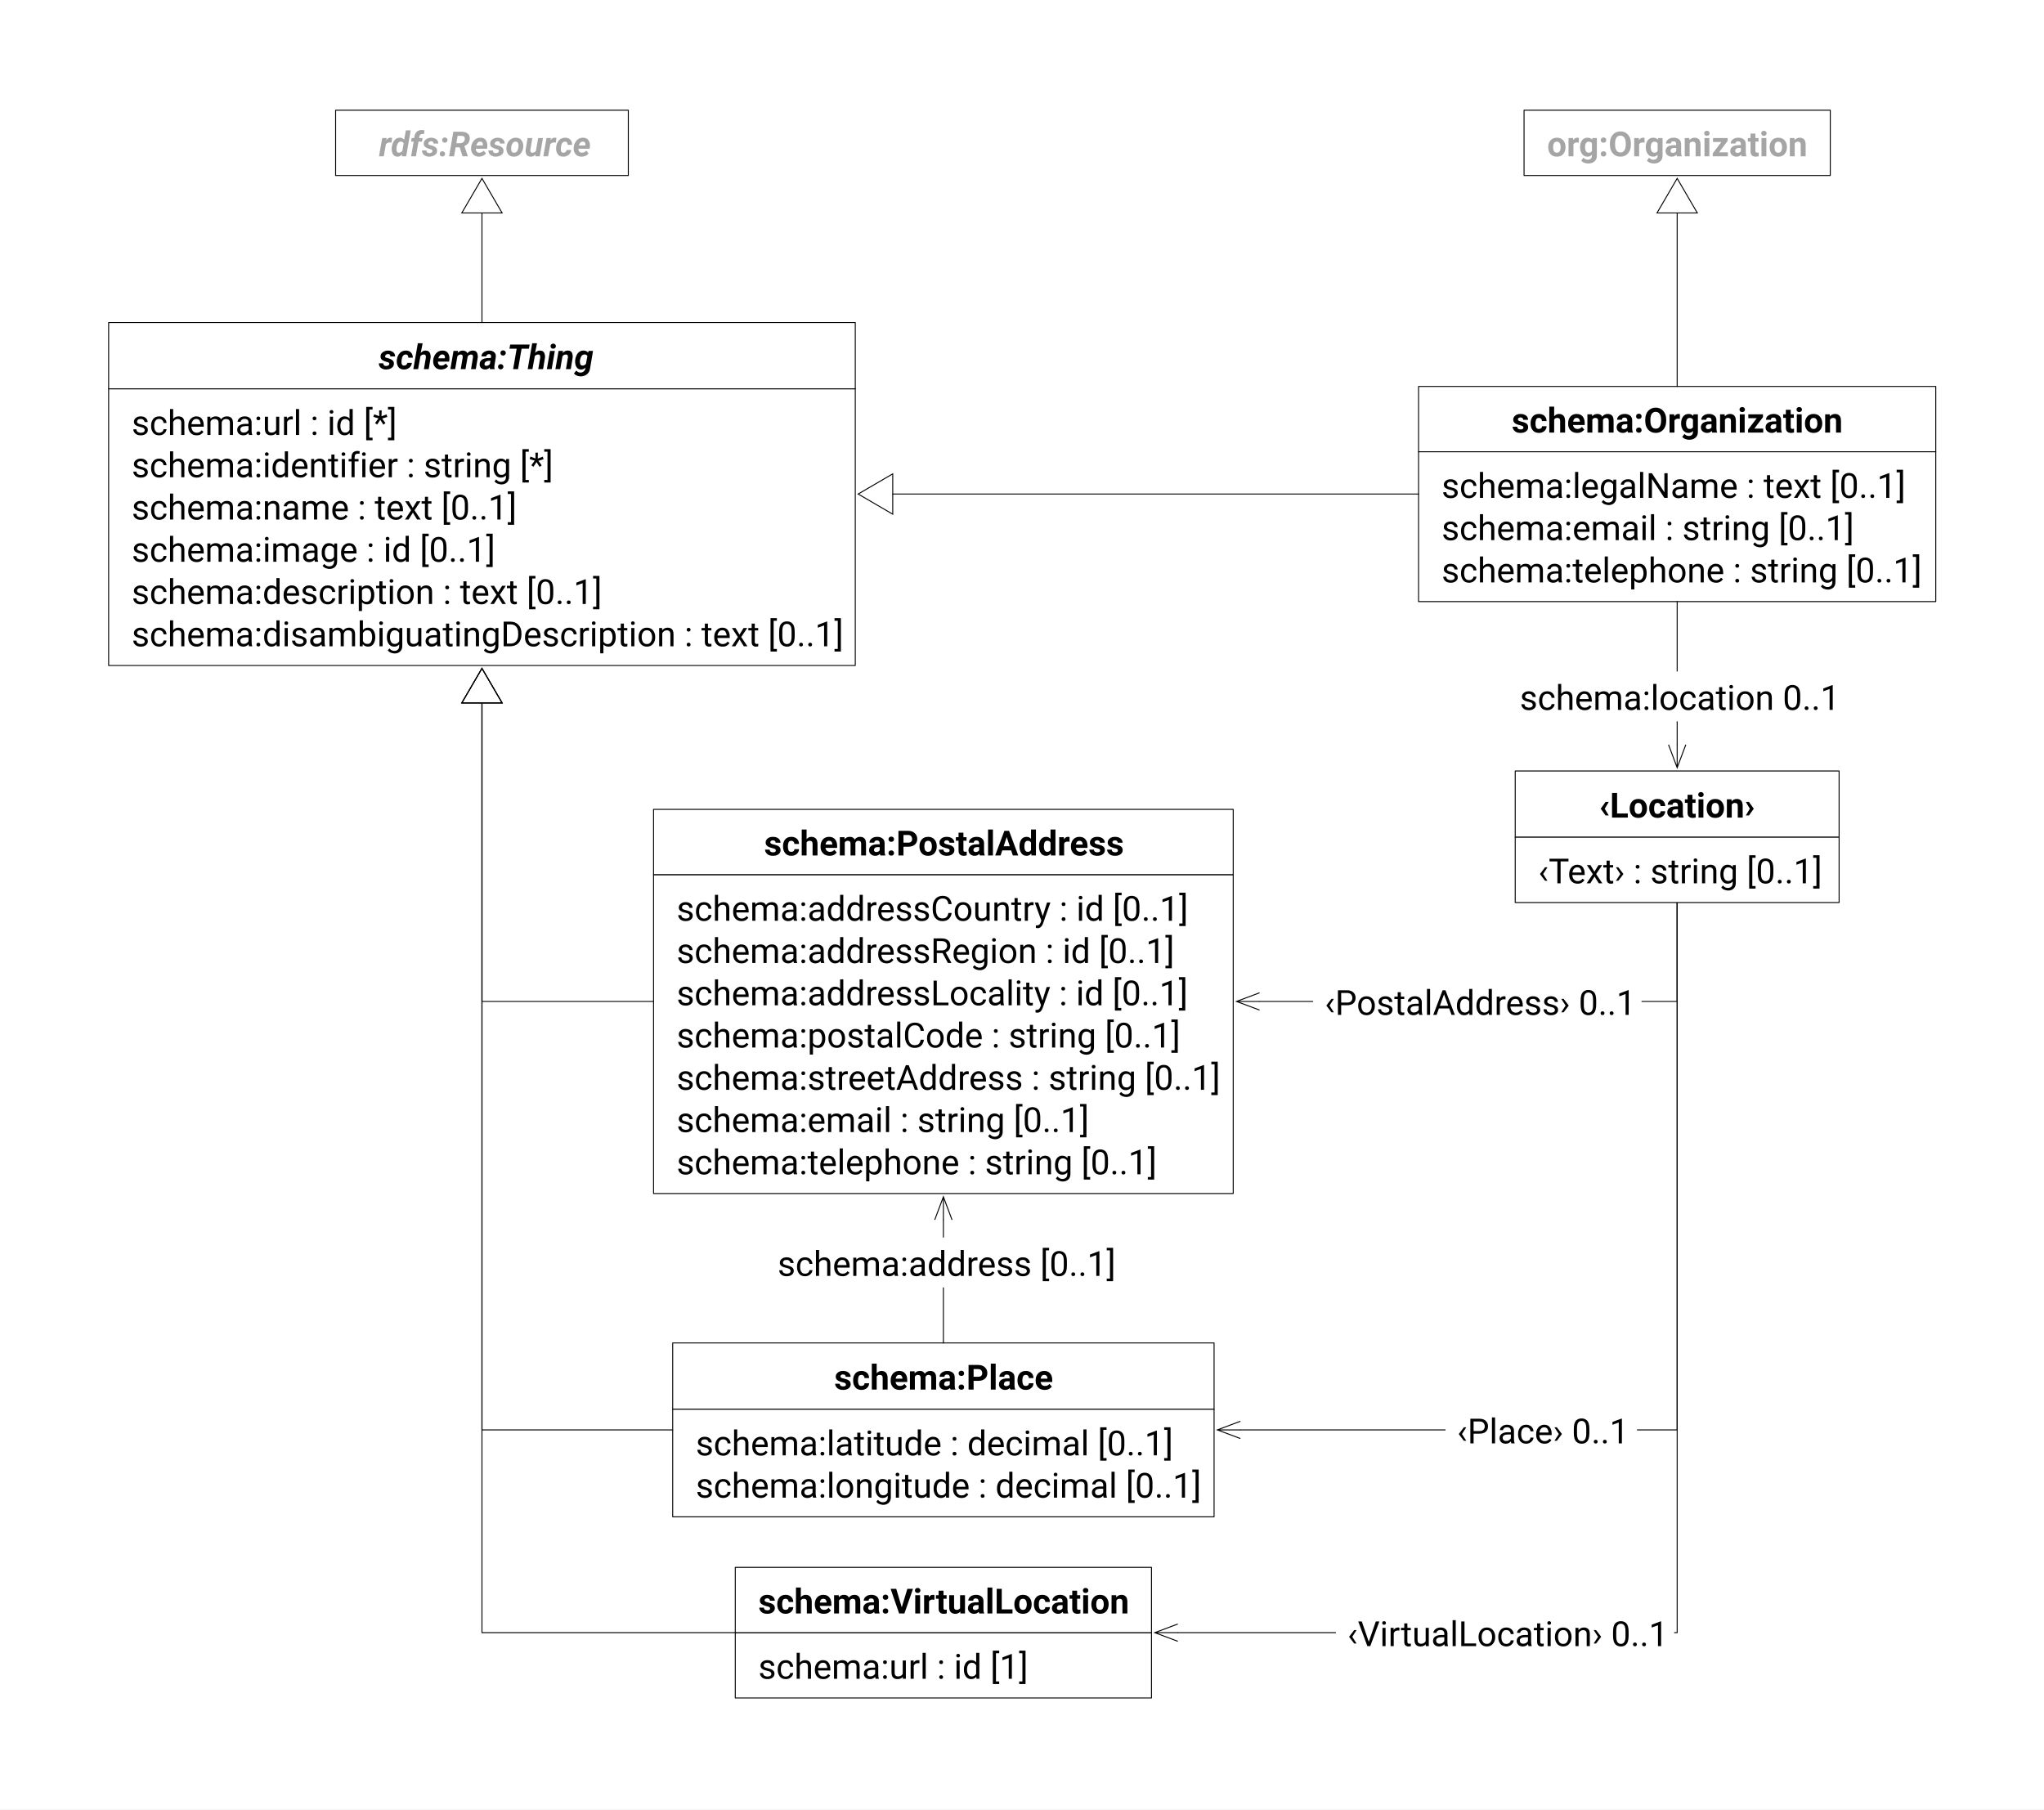
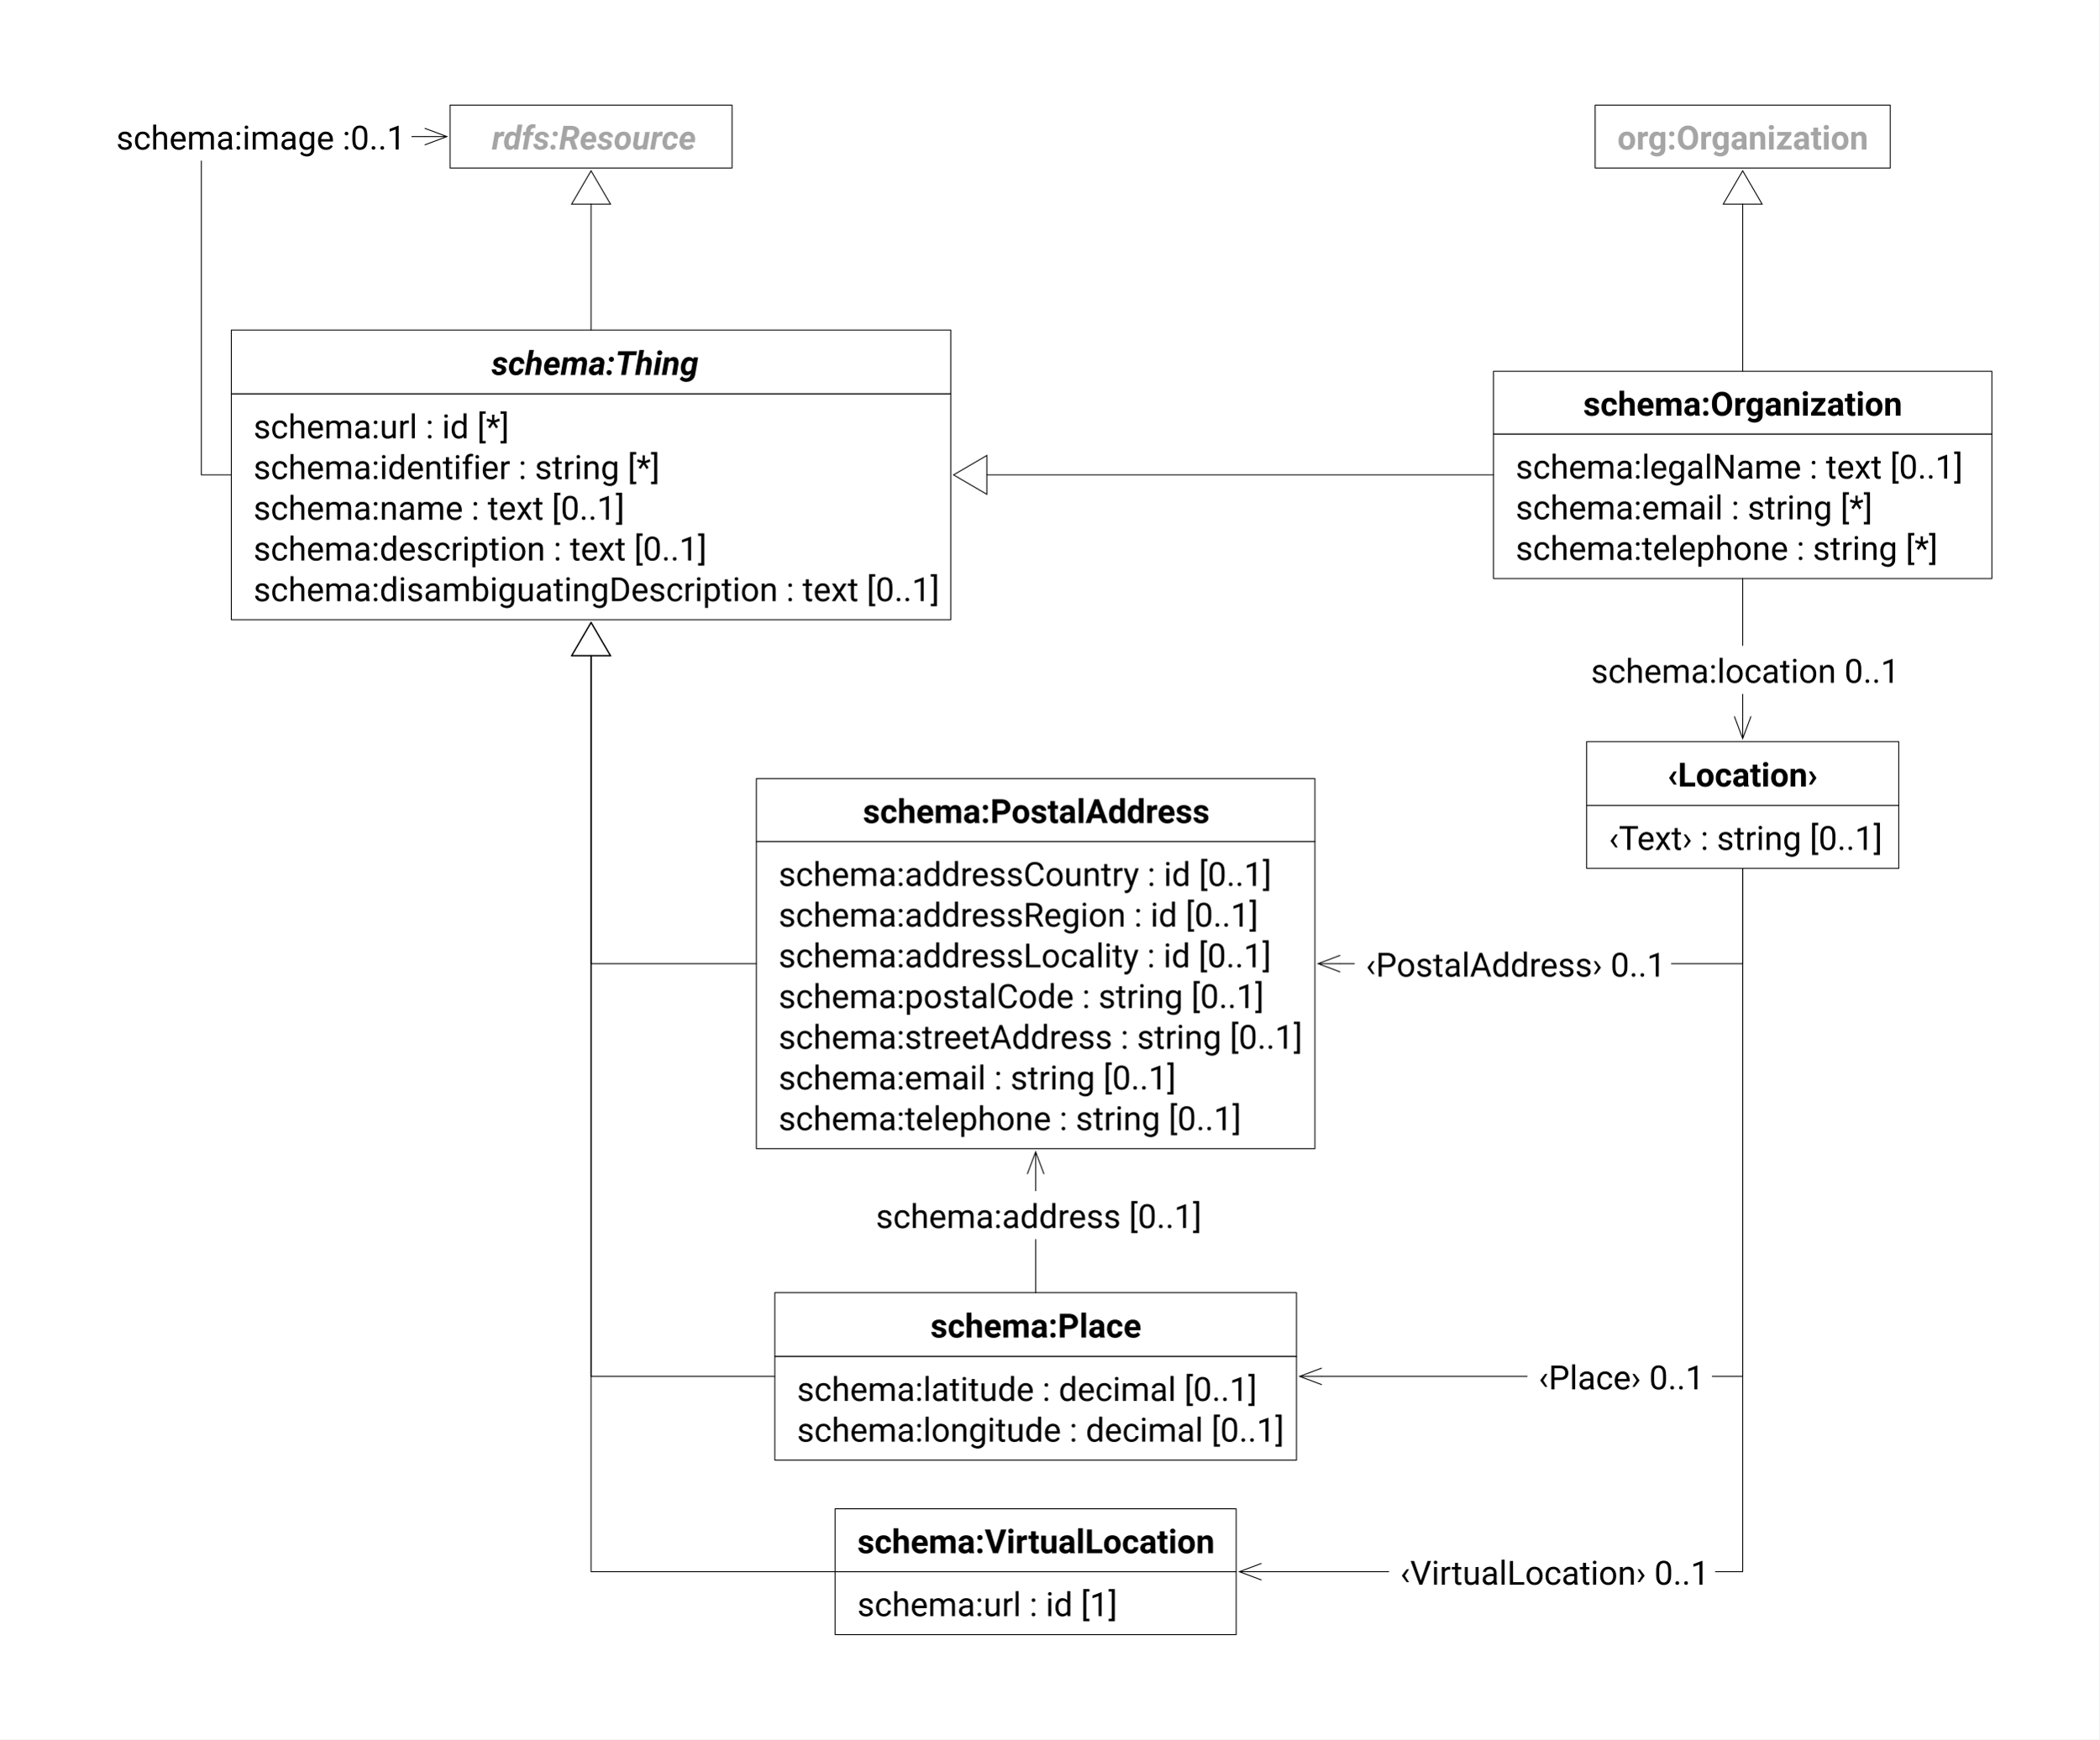
- <svg xmlns="http://www.w3.org/2000/svg" xmlns:xlink="http://www.w3.org/1999/xlink" version="1.1" viewBox="250 -45 532 471" width="532" height="471">
+ <svg xmlns="http://www.w3.org/2000/svg" xmlns:xlink="http://www.w3.org/1999/xlink" version="1.1" viewBox="-61 -61 567 470" width="567" height="470">
  <defs>
    <marker orient="auto" overflow="visible" markerUnits="strokeWidth" id="UMLInheritance_Marker" stroke-linejoin="miter" stroke-miterlimit="10" viewBox="-1 -22 38 44" markerWidth="38" markerHeight="44" color="black">
      <g>
        <path d="M 36 0 L 0 -21 L 0 21 Z" fill="none" stroke="currentColor" stroke-width="1" />
      </g>
    </marker>
    <marker orient="auto" overflow="visible" markerUnits="strokeWidth" id="StickArrow_Marker" stroke-linejoin="miter" stroke-miterlimit="10" viewBox="-1 -10 26 20" markerWidth="26" markerHeight="20" color="black">
      <g>
        <path d="M 24 0 L 0 0 M 0 -9 L 24 0 L 0 9" fill="none" stroke="currentColor" stroke-width="1" />
      </g>
    </marker>
  </defs>
  <g id="things" stroke-dasharray="none" fill="none" fill-opacity="1" stroke-opacity="1" stroke="none">
-     <rect fill="white" x="250" y="-45" width="532" height="471" />
+     <rect fill="white" x="-61" y="-61" width="567" height="470" />
    <g id="things_Layer_1">
-       <g id="Group_316">
-         <g id="Graphic_318">
+       <g id="Group_358">
+         <g id="Graphic_360">
          <a xlink:href="https://schema.org/Thing">
-             <rect x="278.277" y="38.963" width="194.329" height="17.261" fill="white" />
-             <rect x="278.277" y="38.963" width="194.329" height="17.261" stroke="black" stroke-linecap="round" stroke-linejoin="round" stroke-width=".25" />
-             <text transform="translate(348.5497 42.09304)" fill="black">
+             <rect x="1.479" y="28.177" width="194.329" height="17.261" fill="white" />
+             <rect x="1.479" y="28.177" width="194.329" height="17.261" stroke="black" stroke-linecap="round" stroke-linejoin="round" stroke-width=".25" />
+             <text transform="translate(71.75083 31.3077)" fill="black">
              <tspan font-family="Roboto" font-style="italic" font-weight="bold" font-size="9" fill="black" x="0" y="9">schema:Thing
                            </tspan>
            </text>
          </a>
        </g>
-         <g id="Graphic_317">
-           <rect x="278.277" y="56.224" width="194.329" height="72" fill="white" />
-           <rect x="278.277" y="56.224" width="194.329" height="72" stroke="black" stroke-linecap="round" stroke-linejoin="round" stroke-width=".25" />
-           <text transform="translate(284.2775 59.22357)" fill="black">
+         <g id="Graphic_359">
+           <rect x="1.479" y="45.438" width="194.329" height="61" fill="white" />
+           <rect x="1.479" y="45.438" width="194.329" height="61" stroke="black" stroke-linecap="round" stroke-linejoin="round" stroke-width=".25" />
+           <text transform="translate(7.478618 48.43823)" fill="black">
            <tspan font-family="Roboto" font-size="9" fill="black" x="0" y="9">schema:url : id [*]</tspan>
            <tspan font-family="Roboto" font-size="9" fill="black" x="0" y="20">schema:identifier : string
                            [*]
                        </tspan>
            <tspan font-family="Roboto" font-size="9" fill="black" x="0" y="31">schema:name : text [0..1]
                        </tspan>
-             <tspan font-family="Roboto" font-size="9" fill="black" x="0" y="42">schema:image : id [0..1]
-                         </tspan>
-             <tspan font-family="Roboto" font-size="9" fill="black" x="0" y="53">schema:description : text
-                             [0..1]
-                         </tspan>
-             <tspan font-family="Roboto" font-size="9" fill="black" x="0" y="64">
+             <tspan font-family="Roboto" font-size="9" fill="black" x="0" y="42">schema:description : text
+                             [0..1]
+                         </tspan>
+             <tspan font-family="Roboto" font-size="9" fill="black" x="0" y="53">
                            schema:disambiguatingDescription : text [0..1]
                        </tspan>
          </text>
        </g>
      </g>
-       <g id="Group_314">
-         <g id="Graphic_315">
+       <g id="Group_356">
+         <g id="Graphic_357">
          <a xlink:href="resources.svg">
-             <rect x="337.353" y="-16.313" width="76.179" height="17" fill="white" />
-             <rect x="337.353" y="-16.313" width="76.179" height="17" stroke="black" stroke-linecap="round" stroke-linejoin="round" stroke-width=".25" />
-             <text transform="translate(343.3525 -13.31308)" fill="#a5a5a5">
+             <rect x="60.554" y="-32.598" width="76.179" height="17" fill="white" />
+             <rect x="60.554" y="-32.598" width="76.179" height="17" stroke="black" stroke-linecap="round" stroke-linejoin="round" stroke-width=".25" />
+             <text transform="translate(66.55367 -29.59842)" fill="#a5a5a5">
              <tspan font-family="Roboto" font-style="italic" font-weight="bold" font-size="9" fill="#a5a5a5" x="5.276" y="9">rdfs:Resource
                            </tspan>
            </text>
          </a>
        </g>
      </g>
-       <g id="Line_313">
-         <line x1="375.442" y1="38.963" x2="375.442" y2="10.437" marker-end="url(#UMLInheritance_Marker)" stroke="black" stroke-linecap="round" stroke-linejoin="round" stroke-width=".25" />
-       </g>
-       <g id="Group_310">
-         <g id="Graphic_312">
+       <g id="Line_355">
+         <line x1="98.643" y1="28.177" x2="98.643" y2="-5.848" marker-end="url(#UMLInheritance_Marker)" stroke="black" stroke-linecap="round" stroke-linejoin="round" stroke-width=".25" />
+       </g>
+       <g id="Group_352">
+         <g id="Graphic_354">
          <a xlink:href="https://schema.org/Organization">
-             <rect x="619.215" y="55.593" width="134.616" height="17" fill="white" />
-             <rect x="619.215" y="55.593" width="134.616" height="17" stroke="black" stroke-linecap="round" stroke-linejoin="round" stroke-width=".25" />
-             <text transform="translate(643.4452 58.59304)" fill="black">
+             <rect x="342.416" y="39.308" width="134.616" height="17" fill="white" />
+             <rect x="342.416" y="39.308" width="134.616" height="17" stroke="black" stroke-linecap="round" stroke-linejoin="round" stroke-width=".25" />
+             <text transform="translate(366.6463 42.3077)" fill="black">
              <tspan font-family="Roboto" font-weight="bold" font-size="9" fill="black" x="0" y="9">
                                schema:Organization
                            </tspan>
            </text>
          </a>
        </g>
-         <g id="Graphic_311">
-           <rect x="619.215" y="72.593" width="134.616" height="39" fill="white" />
-           <rect x="619.215" y="72.593" width="134.616" height="39" stroke="black" stroke-linecap="round" stroke-linejoin="round" stroke-width=".25" />
-           <text transform="translate(625.2145 75.59304)" fill="black">
+         <g id="Graphic_353">
+           <rect x="342.416" y="56.308" width="134.616" height="39" fill="white" />
+           <rect x="342.416" y="56.308" width="134.616" height="39" stroke="black" stroke-linecap="round" stroke-linejoin="round" stroke-width=".25" />
+           <text transform="translate(348.4156 59.3077)" fill="black">
            <tspan font-family="Roboto" font-size="9" fill="black" x="0" y="9">schema:legalName : text
                            [0..1]
                        </tspan>
-             <tspan font-family="Roboto" font-size="9" fill="black" x="0" y="20">schema:email : string
-                             [0..1]
+             <tspan font-family="Roboto" font-size="9" fill="black" x="0" y="20">schema:email : string [*]
                        </tspan>
            <tspan font-family="Roboto" font-size="9" fill="black" x="0" y="31">schema:telephone : string
-                             [0..1]
-                         </tspan>
-           </text>
-         </g>
-       </g>
-       <g id="Line_309">
-         <line x1="619.215" y1="83.593" x2="482.357" y2="83.593" marker-end="url(#UMLInheritance_Marker)" stroke="black" stroke-linecap="round" stroke-linejoin="round" stroke-width=".25" />
-       </g>
-       <g id="Group_307">
-         <g id="Graphic_308">
+                             [*]
+                         </tspan>
+           </text>
+         </g>
+       </g>
+       <g id="Line_351">
+         <line x1="342.416" y1="67.308" x2="205.558" y2="67.308" marker-end="url(#UMLInheritance_Marker)" stroke="black" stroke-linecap="round" stroke-linejoin="round" stroke-width=".25" />
+       </g>
+       <g id="Group_349">
+         <g id="Graphic_350">
          <a xlink:href="agents.svg">
-             <rect x="646.672" y="-16.313" width="79.702" height="17" fill="white" />
-             <rect x="646.672" y="-16.313" width="79.702" height="17" stroke="black" stroke-linecap="round" stroke-linejoin="round" stroke-width=".25" />
-             <text transform="translate(652.6715 -13.31308)" fill="#a5a5a5">
+             <rect x="369.873" y="-32.598" width="79.702" height="17" fill="white" />
+             <rect x="369.873" y="-32.598" width="79.702" height="17" stroke="black" stroke-linecap="round" stroke-linejoin="round" stroke-width=".25" />
+             <text transform="translate(375.8727 -29.59842)" fill="#a5a5a5">
              <tspan font-family="Roboto" font-weight="bold" font-size="9" fill="#a5a5a5" x="0" y="9">
                                org:Organization
                            </tspan>
            </text>
          </a>
        </g>
      </g>
-       <g id="Line_306">
-         <line x1="686.523" y1="55.593" x2="686.523" y2="10.437" marker-end="url(#UMLInheritance_Marker)" stroke="black" stroke-linecap="round" stroke-linejoin="round" stroke-width=".25" />
-       </g>
-       <g id="Group_303">
-         <g id="Graphic_305">
+       <g id="Line_348">
+         <line x1="409.724" y1="39.308" x2="409.724" y2="-5.848" marker-end="url(#UMLInheritance_Marker)" stroke="black" stroke-linecap="round" stroke-linejoin="round" stroke-width=".25" />
+       </g>
+       <g id="Group_345">
+         <g id="Graphic_347">
          <a xlink:href="https://schema.org/Place">
-             <rect x="425.083" y="304.569" width="140.909" height="17.261" fill="white" />
-             <rect x="425.083" y="304.569" width="140.909" height="17.261" stroke="black" stroke-linecap="round" stroke-linejoin="round" stroke-width=".25" />
-             <text transform="translate(467.1161 307.6993)" fill="black">
+             <rect x="148.284" y="288.283" width="140.909" height="17.261" fill="white" />
+             <rect x="148.284" y="288.283" width="140.909" height="17.261" stroke="black" stroke-linecap="round" stroke-linejoin="round" stroke-width=".25" />
+             <text transform="translate(190.3173 291.414)" fill="black">
              <tspan font-family="Roboto" font-weight="bold" font-size="9" fill="black" x="0" y="9">
                                schema:Place
                            </tspan>
            </text>
          </a>
        </g>
-         <g id="Graphic_304">
-           <rect x="425.083" y="321.83" width="140.909" height="28" fill="white" />
-           <rect x="425.083" y="321.83" width="140.909" height="28" stroke="black" stroke-linecap="round" stroke-linejoin="round" stroke-width=".25" />
-           <text transform="translate(431.0832 324.8299)" fill="black">
+         <g id="Graphic_346">
+           <rect x="148.284" y="305.545" width="140.909" height="28" fill="white" />
+           <rect x="148.284" y="305.545" width="140.909" height="28" stroke="black" stroke-linecap="round" stroke-linejoin="round" stroke-width=".25" />
+           <text transform="translate(154.2843 308.5445)" fill="black">
            <tspan font-family="Roboto" font-size="9" fill="black" x="0" y="9">schema:latitude : decimal
                            [0..1]
                        </tspan>
            <tspan font-family="Roboto" font-size="9" fill="black" x="0" y="20">schema:longitude : decimal
                            [0..1]
                        </tspan>
          </text>
        </g>
      </g>
-       <g id="Group_300">
-         <g id="Graphic_302">
-           <rect x="420.102" y="182.671" width="150.872" height="83" fill="white" />
-           <rect x="420.102" y="182.671" width="150.872" height="83" stroke="black" stroke-linecap="round" stroke-linejoin="round" stroke-width=".25" />
-           <text transform="translate(426.102 185.6712)" fill="black">
+       <g id="Group_342">
+         <g id="Graphic_344">
+           <rect x="143.303" y="166.386" width="150.872" height="83" fill="white" />
+           <rect x="143.303" y="166.386" width="150.872" height="83" stroke="black" stroke-linecap="round" stroke-linejoin="round" stroke-width=".25" />
+           <text transform="translate(149.3031 169.3858)" fill="black">
            <tspan font-family="Roboto" font-size="9" fill="black" x="0" y="9">schema:addressCountry : id
                            [0..1]
                        </tspan>
            <tspan font-family="Roboto" font-size="9" fill="black" x="0" y="20">schema:addressRegion : id
                            [0..1]
                        </tspan>
            <tspan font-family="Roboto" font-size="9" fill="black" x="0" y="31">schema:addressLocality : id
                            [0..1]
                        </tspan>
            <tspan font-family="Roboto" font-size="9" fill="black" x="0" y="42">schema:postalCode : string
                            [0..1]
                        </tspan>
            <tspan font-family="Roboto" font-size="9" fill="black" x="0" y="53">schema:streetAddress :
                            string [0..1]
                        </tspan>
            <tspan font-family="Roboto" font-size="9" fill="black" x="0" y="64">schema:email : string
                            [0..1]
                        </tspan>
            <tspan font-family="Roboto" font-size="9" fill="black" x="0" y="75">schema:telephone : string
                            [0..1]
                        </tspan>
          </text>
        </g>
-         <g id="Graphic_301">
+         <g id="Graphic_343">
          <a xlink:href="https://schema.org/PostalAddress">
-             <rect x="420.102" y="165.671" width="150.872" height="17" fill="white" />
-             <rect x="420.102" y="165.671" width="150.872" height="17" stroke="black" stroke-linecap="round" stroke-linejoin="round" stroke-width=".25" />
-             <text transform="translate(448.87 168.6712)" fill="black">
+             <rect x="143.303" y="149.386" width="150.872" height="17" fill="white" />
+             <rect x="143.303" y="149.386" width="150.872" height="17" stroke="black" stroke-linecap="round" stroke-linejoin="round" stroke-width=".25" />
+             <text transform="translate(172.0712 152.3858)" fill="black">
              <tspan font-family="Roboto" font-weight="bold" font-size="9" fill="black" x="0" y="9">
                                schema:PostalAddress
                            </tspan>
            </text>
          </a>
        </g>
      </g>
-       <g id="Group_297">
-         <g id="Graphic_299">
-           <rect x="441.374" y="379.977" width="108.328" height="17" fill="white" />
-           <rect x="441.374" y="379.977" width="108.328" height="17" stroke="black" stroke-linecap="round" stroke-linejoin="round" stroke-width=".25" />
-           <text transform="translate(447.3737 382.9766)" fill="black">
+       <g id="Group_339">
+         <g id="Graphic_341">
+           <rect x="164.575" y="363.691" width="108.328" height="17" fill="white" />
+           <rect x="164.575" y="363.691" width="108.328" height="17" stroke="black" stroke-linecap="round" stroke-linejoin="round" stroke-width=".25" />
+           <text transform="translate(170.5748 366.6913)" fill="black">
            <tspan font-family="Roboto" font-size="9" fill="black" x="0" y="9">schema:url : id [1]</tspan>
          </text>
        </g>
-         <g id="Graphic_298">
+         <g id="Graphic_340">
          <a xlink:href="https://schema.org/VirtualLocation">
-             <rect x="441.374" y="362.977" width="108.328" height="17" fill="white" />
-             <rect x="441.374" y="362.977" width="108.328" height="17" stroke="black" stroke-linecap="round" stroke-linejoin="round" stroke-width=".25" />
-             <text transform="translate(447.3737 365.9766)" fill="black">
+             <rect x="164.575" y="346.691" width="108.328" height="17" fill="white" />
+             <rect x="164.575" y="346.691" width="108.328" height="17" stroke="black" stroke-linecap="round" stroke-linejoin="round" stroke-width=".25" />
+             <text transform="translate(170.5748 349.6913)" fill="black">
              <tspan font-family="Roboto" font-weight="bold" font-size="9" fill="black" x="0" y="9">
                                schema:VirtualLocation
                            </tspan>
            </text>
          </a>
        </g>
      </g>
-       <g id="Line_296">
-         <line x1="495.538" y1="304.569" x2="495.538" y2="272.521" marker-end="url(#StickArrow_Marker)" stroke="black" stroke-linecap="round" stroke-linejoin="round" stroke-width=".25" />
-       </g>
-       <g id="Graphic_295">
-         <rect x="449.392" y="277.116" width="92.291" height="13" fill="white" />
-         <text transform="translate(452.3923 278.116)" fill="black">
+       <g id="Line_338">
+         <line x1="218.739" y1="288.283" x2="218.739" y2="256.236" marker-end="url(#StickArrow_Marker)" stroke="black" stroke-linecap="round" stroke-linejoin="round" stroke-width=".25" />
+       </g>
+       <g id="Graphic_337">
+         <rect x="172.593" y="260.831" width="92.291" height="13" fill="white" />
+         <text transform="translate(175.5934 261.8307)" fill="black">
          <tspan font-family="Roboto" font-size="9" fill="black" x="0" y="9">schema:address [0..1]</tspan>
        </text>
      </g>
-       <g id="Line_294">
-         <line x1="686.523" y1="111.593" x2="686.523" y2="148.837" marker-end="url(#StickArrow_Marker)" stroke="black" stroke-linecap="round" stroke-linejoin="round" stroke-width=".25" />
-       </g>
-       <g id="Graphic_293">
-         <rect x="642.552" y="129.775" width="87.94" height="13" fill="white" />
-         <text transform="translate(645.5524 130.7755)" fill="black">
+       <g id="Line_336">
+         <line x1="409.724" y1="95.308" x2="409.724" y2="132.552" marker-end="url(#StickArrow_Marker)" stroke="black" stroke-linecap="round" stroke-linejoin="round" stroke-width=".25" />
+       </g>
+       <g id="Graphic_335">
+         <rect x="365.753" y="113.49" width="87.94" height="13" fill="white" />
+         <text transform="translate(368.7535 114.4901)" fill="black">
          <tspan font-family="Roboto" font-size="9" fill="black" x="0" y="9">schema:location 0..1</tspan>
        </text>
      </g>
-       <g id="Line_292">
-         <path d="M 686.523 189.929 L 686.523 215.671 L 577.824 215.671" marker-end="url(#StickArrow_Marker)" stroke="black" stroke-linecap="round" stroke-linejoin="round" stroke-width=".25" />
-       </g>
-       <g id="Line_291">
-         <path d="M 686.523 189.929 L 686.523 327.199 L 572.842 327.199" marker-end="url(#StickArrow_Marker)" stroke="black" stroke-linecap="round" stroke-linejoin="round" stroke-width=".25" />
-       </g>
-       <g id="Line_290">
-         <path d="M 686.523 189.929 L 686.523 379.977 L 556.552 379.977" marker-end="url(#StickArrow_Marker)" stroke="black" stroke-linecap="round" stroke-linejoin="round" stroke-width=".25" />
-       </g>
-       <g id="Line_289">
-         <path d="M 420.102 215.671 L 375.442 215.671 L 375.442 137.974" marker-end="url(#UMLInheritance_Marker)" stroke="black" stroke-linecap="round" stroke-linejoin="round" stroke-width=".25" />
-       </g>
-       <g id="Line_288">
-         <path d="M 441.374 379.977 L 375.442 379.977 L 375.442 137.974" marker-end="url(#UMLInheritance_Marker)" stroke="black" stroke-linecap="round" stroke-linejoin="round" stroke-width=".25" />
-       </g>
-       <g id="Line_287">
-         <path d="M 425.083 327.199 L 375.442 327.199 L 375.442 137.974" marker-end="url(#UMLInheritance_Marker)" stroke="black" stroke-linecap="round" stroke-linejoin="round" stroke-width=".25" />
-       </g>
-       <g id="Group_284">
-         <g id="Graphic_286">
-           <rect x="644.373" y="155.687" width="84.299" height="17.242" fill="white" />
-           <rect x="644.373" y="155.687" width="84.299" height="17.242" stroke="black" stroke-linecap="round" stroke-linejoin="round" stroke-width=".25" />
-           <text transform="translate(666.1847 158.8082)" fill="black">
+       <g id="Line_334">
+         <path d="M 409.724 173.644 L 409.724 199.386 L 301.025 199.386" marker-end="url(#StickArrow_Marker)" stroke="black" stroke-linecap="round" stroke-linejoin="round" stroke-width=".25" />
+       </g>
+       <g id="Line_333">
+         <path d="M 409.724 173.644 L 409.724 310.914 L 296.043 310.914" marker-end="url(#StickArrow_Marker)" stroke="black" stroke-linecap="round" stroke-linejoin="round" stroke-width=".25" />
+       </g>
+       <g id="Line_332">
+         <path d="M 409.724 173.644 L 409.724 363.691 L 279.753 363.691" marker-end="url(#StickArrow_Marker)" stroke="black" stroke-linecap="round" stroke-linejoin="round" stroke-width=".25" />
+       </g>
+       <g id="Line_331">
+         <path d="M 143.303 199.386 L 98.643 199.386 L 98.643 116.188" marker-end="url(#UMLInheritance_Marker)" stroke="black" stroke-linecap="round" stroke-linejoin="round" stroke-width=".25" />
+       </g>
+       <g id="Line_330">
+         <path d="M 164.575 363.691 L 98.643 363.691 L 98.643 116.188" marker-end="url(#UMLInheritance_Marker)" stroke="black" stroke-linecap="round" stroke-linejoin="round" stroke-width=".25" />
+       </g>
+       <g id="Line_329">
+         <path d="M 148.284 310.914 L 98.643 310.914 L 98.643 116.188" marker-end="url(#UMLInheritance_Marker)" stroke="black" stroke-linecap="round" stroke-linejoin="round" stroke-width=".25" />
+       </g>
+       <g id="Group_326">
+         <g id="Graphic_328">
+           <rect x="367.574" y="139.402" width="84.299" height="17.242" fill="white" />
+           <rect x="367.574" y="139.402" width="84.299" height="17.242" stroke="black" stroke-linecap="round" stroke-linejoin="round" stroke-width=".25" />
+           <text transform="translate(389.3858 142.5228)" fill="black">
            <tspan font-family="Roboto" font-weight="bold" font-size="9" fill="black" x="0" y="9">
                            ‹Location›
                        </tspan>
          </text>
        </g>
-         <g id="Graphic_285">
-           <rect x="644.373" y="172.929" width="84.299" height="17" fill="white" />
-           <rect x="644.373" y="172.929" width="84.299" height="17" stroke="black" stroke-linecap="round" stroke-linejoin="round" stroke-width=".25" />
-           <text transform="translate(650.3732 175.9294)" fill="black">
+         <g id="Graphic_327">
+           <rect x="367.574" y="156.644" width="84.299" height="17" fill="white" />
+           <rect x="367.574" y="156.644" width="84.299" height="17" stroke="black" stroke-linecap="round" stroke-linejoin="round" stroke-width=".25" />
+           <text transform="translate(373.5743 159.6441)" fill="black">
            <tspan font-family="Roboto" font-size="9" fill="black" x="0" y="9">‹Text› : string [0..1]
                        </tspan>
          </text>
        </g>
      </g>
-       <g id="Graphic_283">
-         <rect x="591.777" y="209.171" width="85.471" height="13" fill="white" />
-         <text transform="translate(594.7772 210.1712)" fill="black">
+       <g id="Graphic_325">
+         <rect x="304.919" y="192.886" width="85.471" height="13" fill="white" />
+         <text transform="translate(307.9189 193.8858)" fill="black">
          <tspan font-family="Roboto" font-size="9" fill="black" x="0" y="9">‹PostalAddress› 0..1</tspan>
        </text>
      </g>
-       <g id="Graphic_282">
-         <rect x="626.242" y="320.699" width="49.822" height="13" fill="white" />
-         <text transform="translate(629.2422 321.6993)" fill="black">
+       <g id="Graphic_324">
+         <rect x="351.589" y="304.414" width="49.822" height="13" fill="white" />
+         <text transform="translate(354.589 305.414)" fill="black">
          <tspan font-family="Roboto" font-size="9" fill="black" x="0" y="9">‹Place› 0..1</tspan>
        </text>
      </g>
-       <g id="Graphic_281">
-         <rect x="597.696" y="373.477" width="88.055" height="13" fill="white" />
-         <text transform="translate(600.6955 374.4766)" fill="black">
+       <g id="Graphic_323">
+         <rect x="314.216" y="357.191" width="88.055" height="13" fill="white" />
+         <text transform="translate(317.2155 358.1913)" fill="black">
          <tspan font-family="Roboto" font-size="9" fill="black" x="0" y="9">‹VirtualLocation› 0..1</tspan>
+         </text>
+       </g>
+       <g id="Line_322">
+         <path d="M 1.479 67.308 L -6.621 67.308 L -6.621 -24.098 L 53.704 -24.098" marker-end="url(#StickArrow_Marker)" stroke="black" stroke-linecap="round" stroke-linejoin="round" stroke-width=".25" />
+       </g>
+       <g id="Graphic_321">
+         <rect x="-32.598" y="-30.598" width="82.75" height="13" fill="white" />
+         <text transform="translate(-29.59842 -29.59843)" fill="black">
+           <tspan font-family="Roboto" font-size="9" fill="black" x="0" y="9">schema:image :0..1</tspan>
        </text>
      </g>
    </g>
  </g>
</svg>
